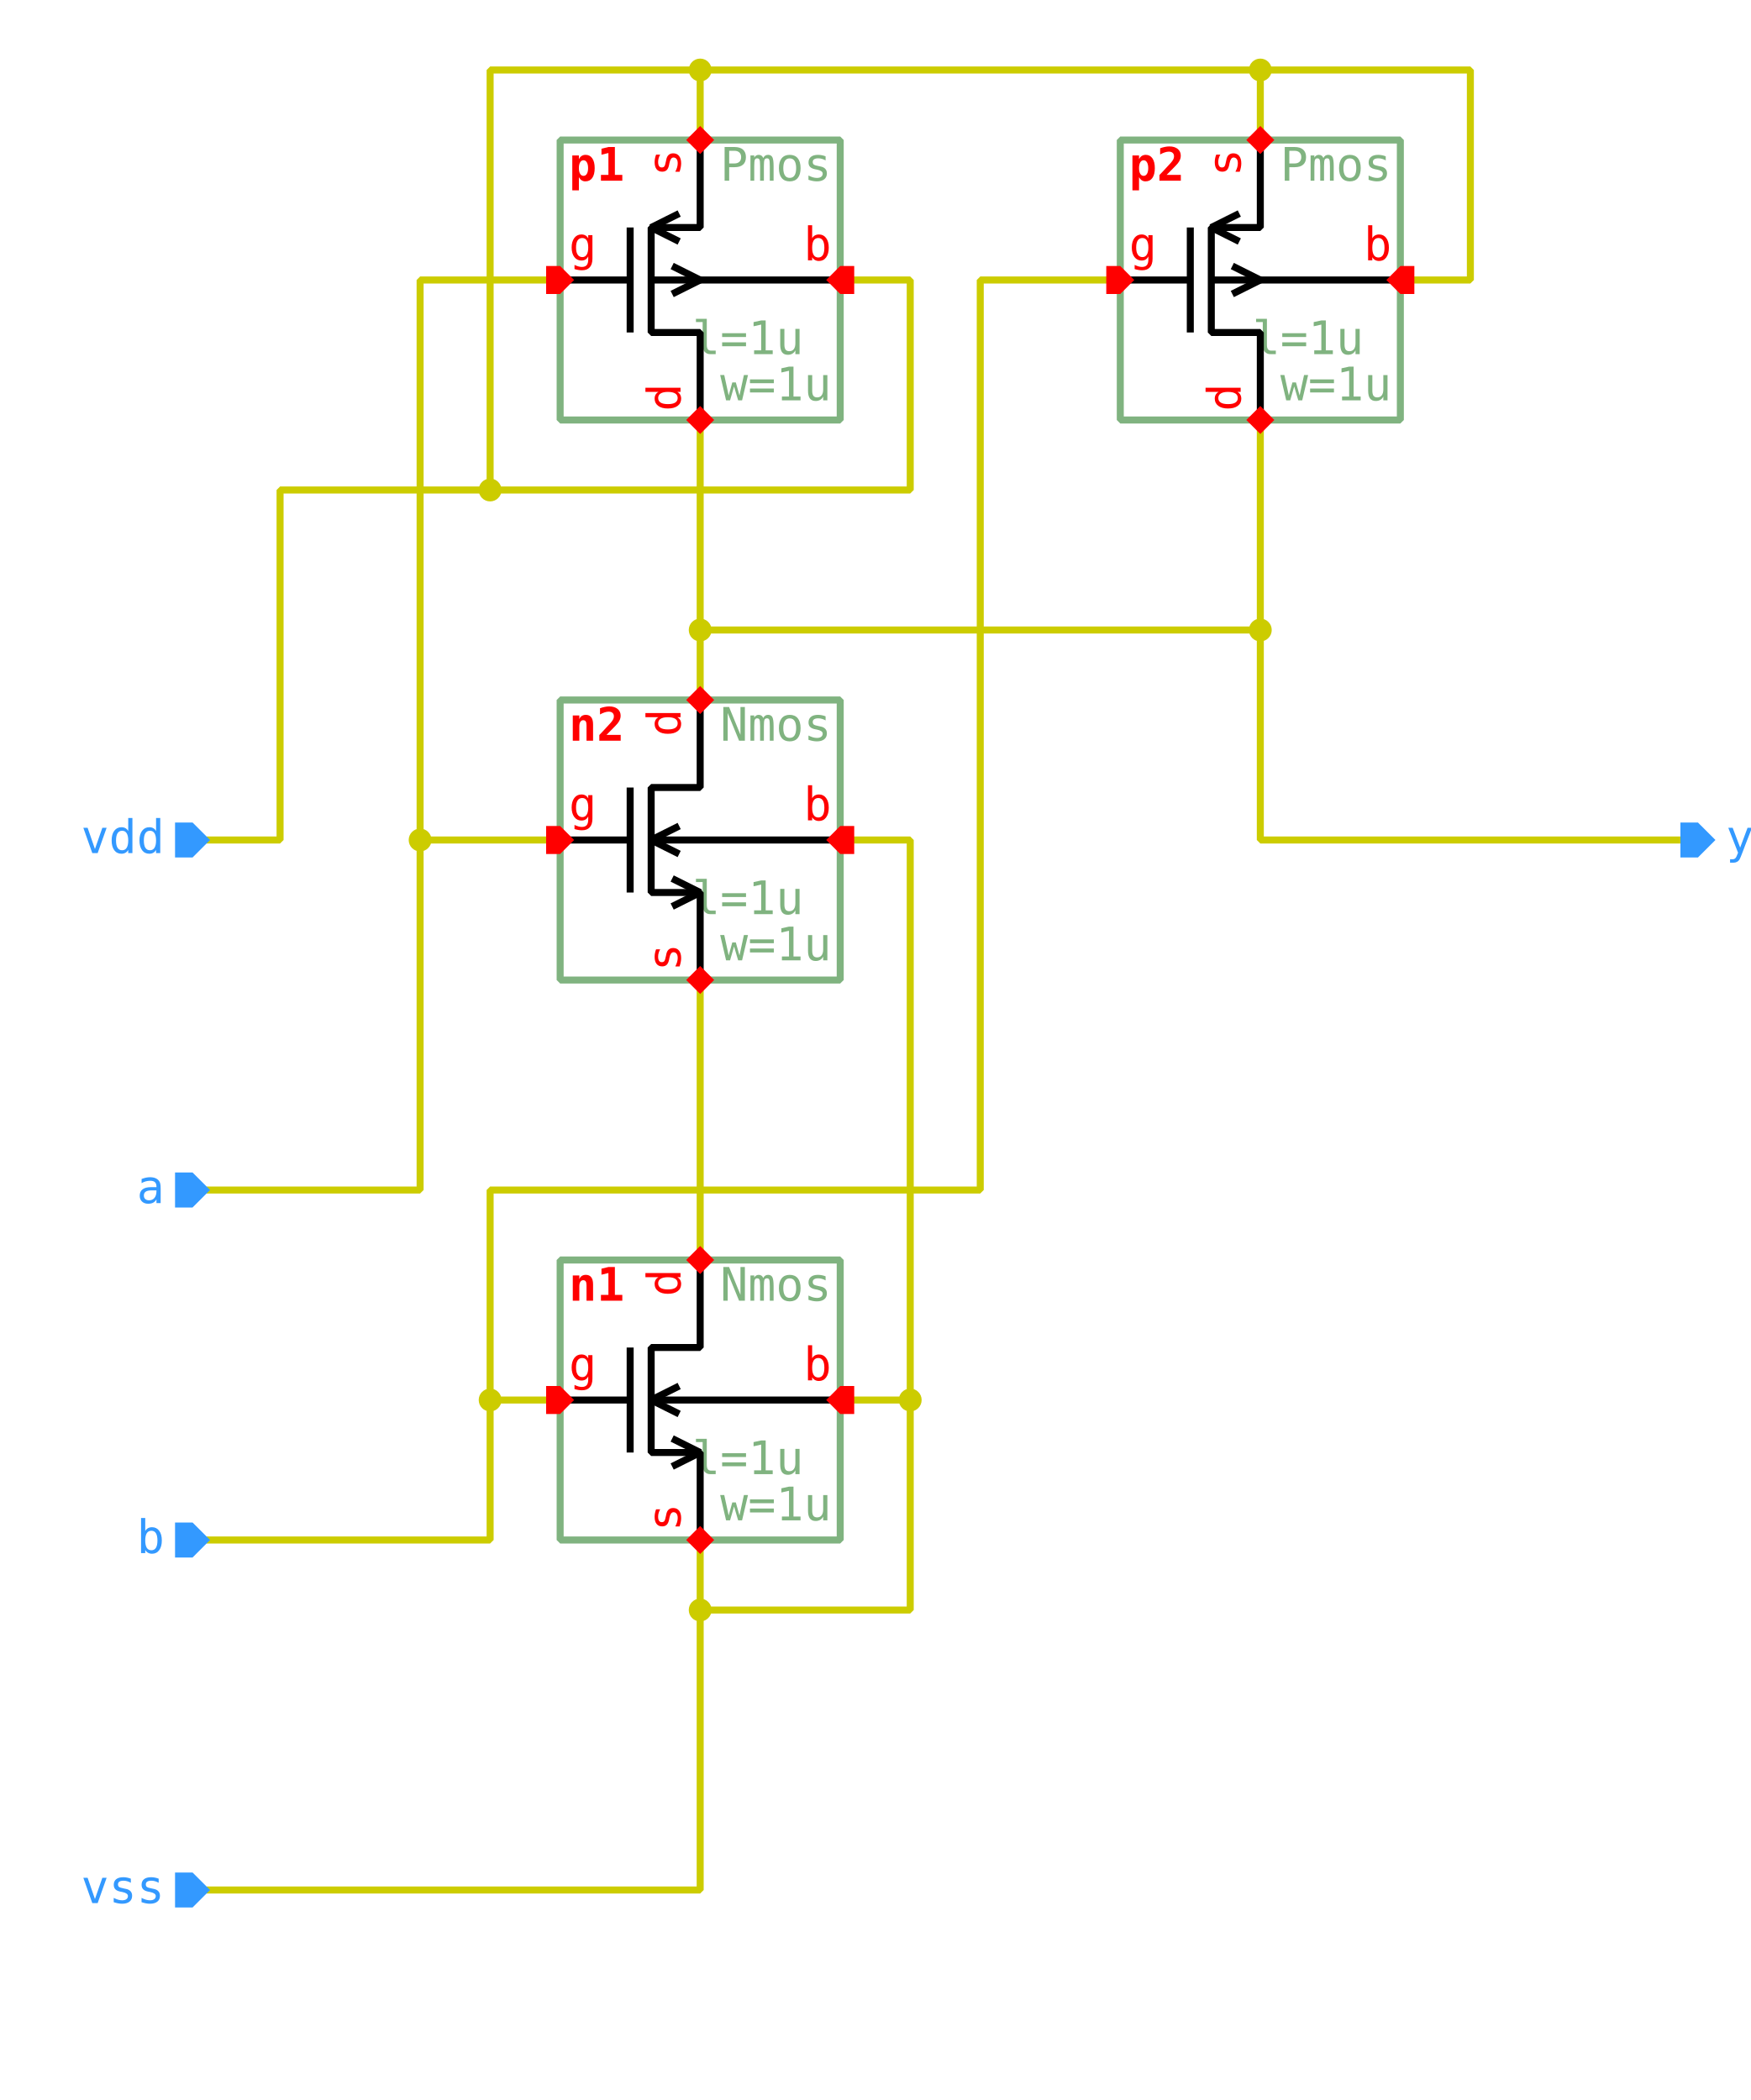
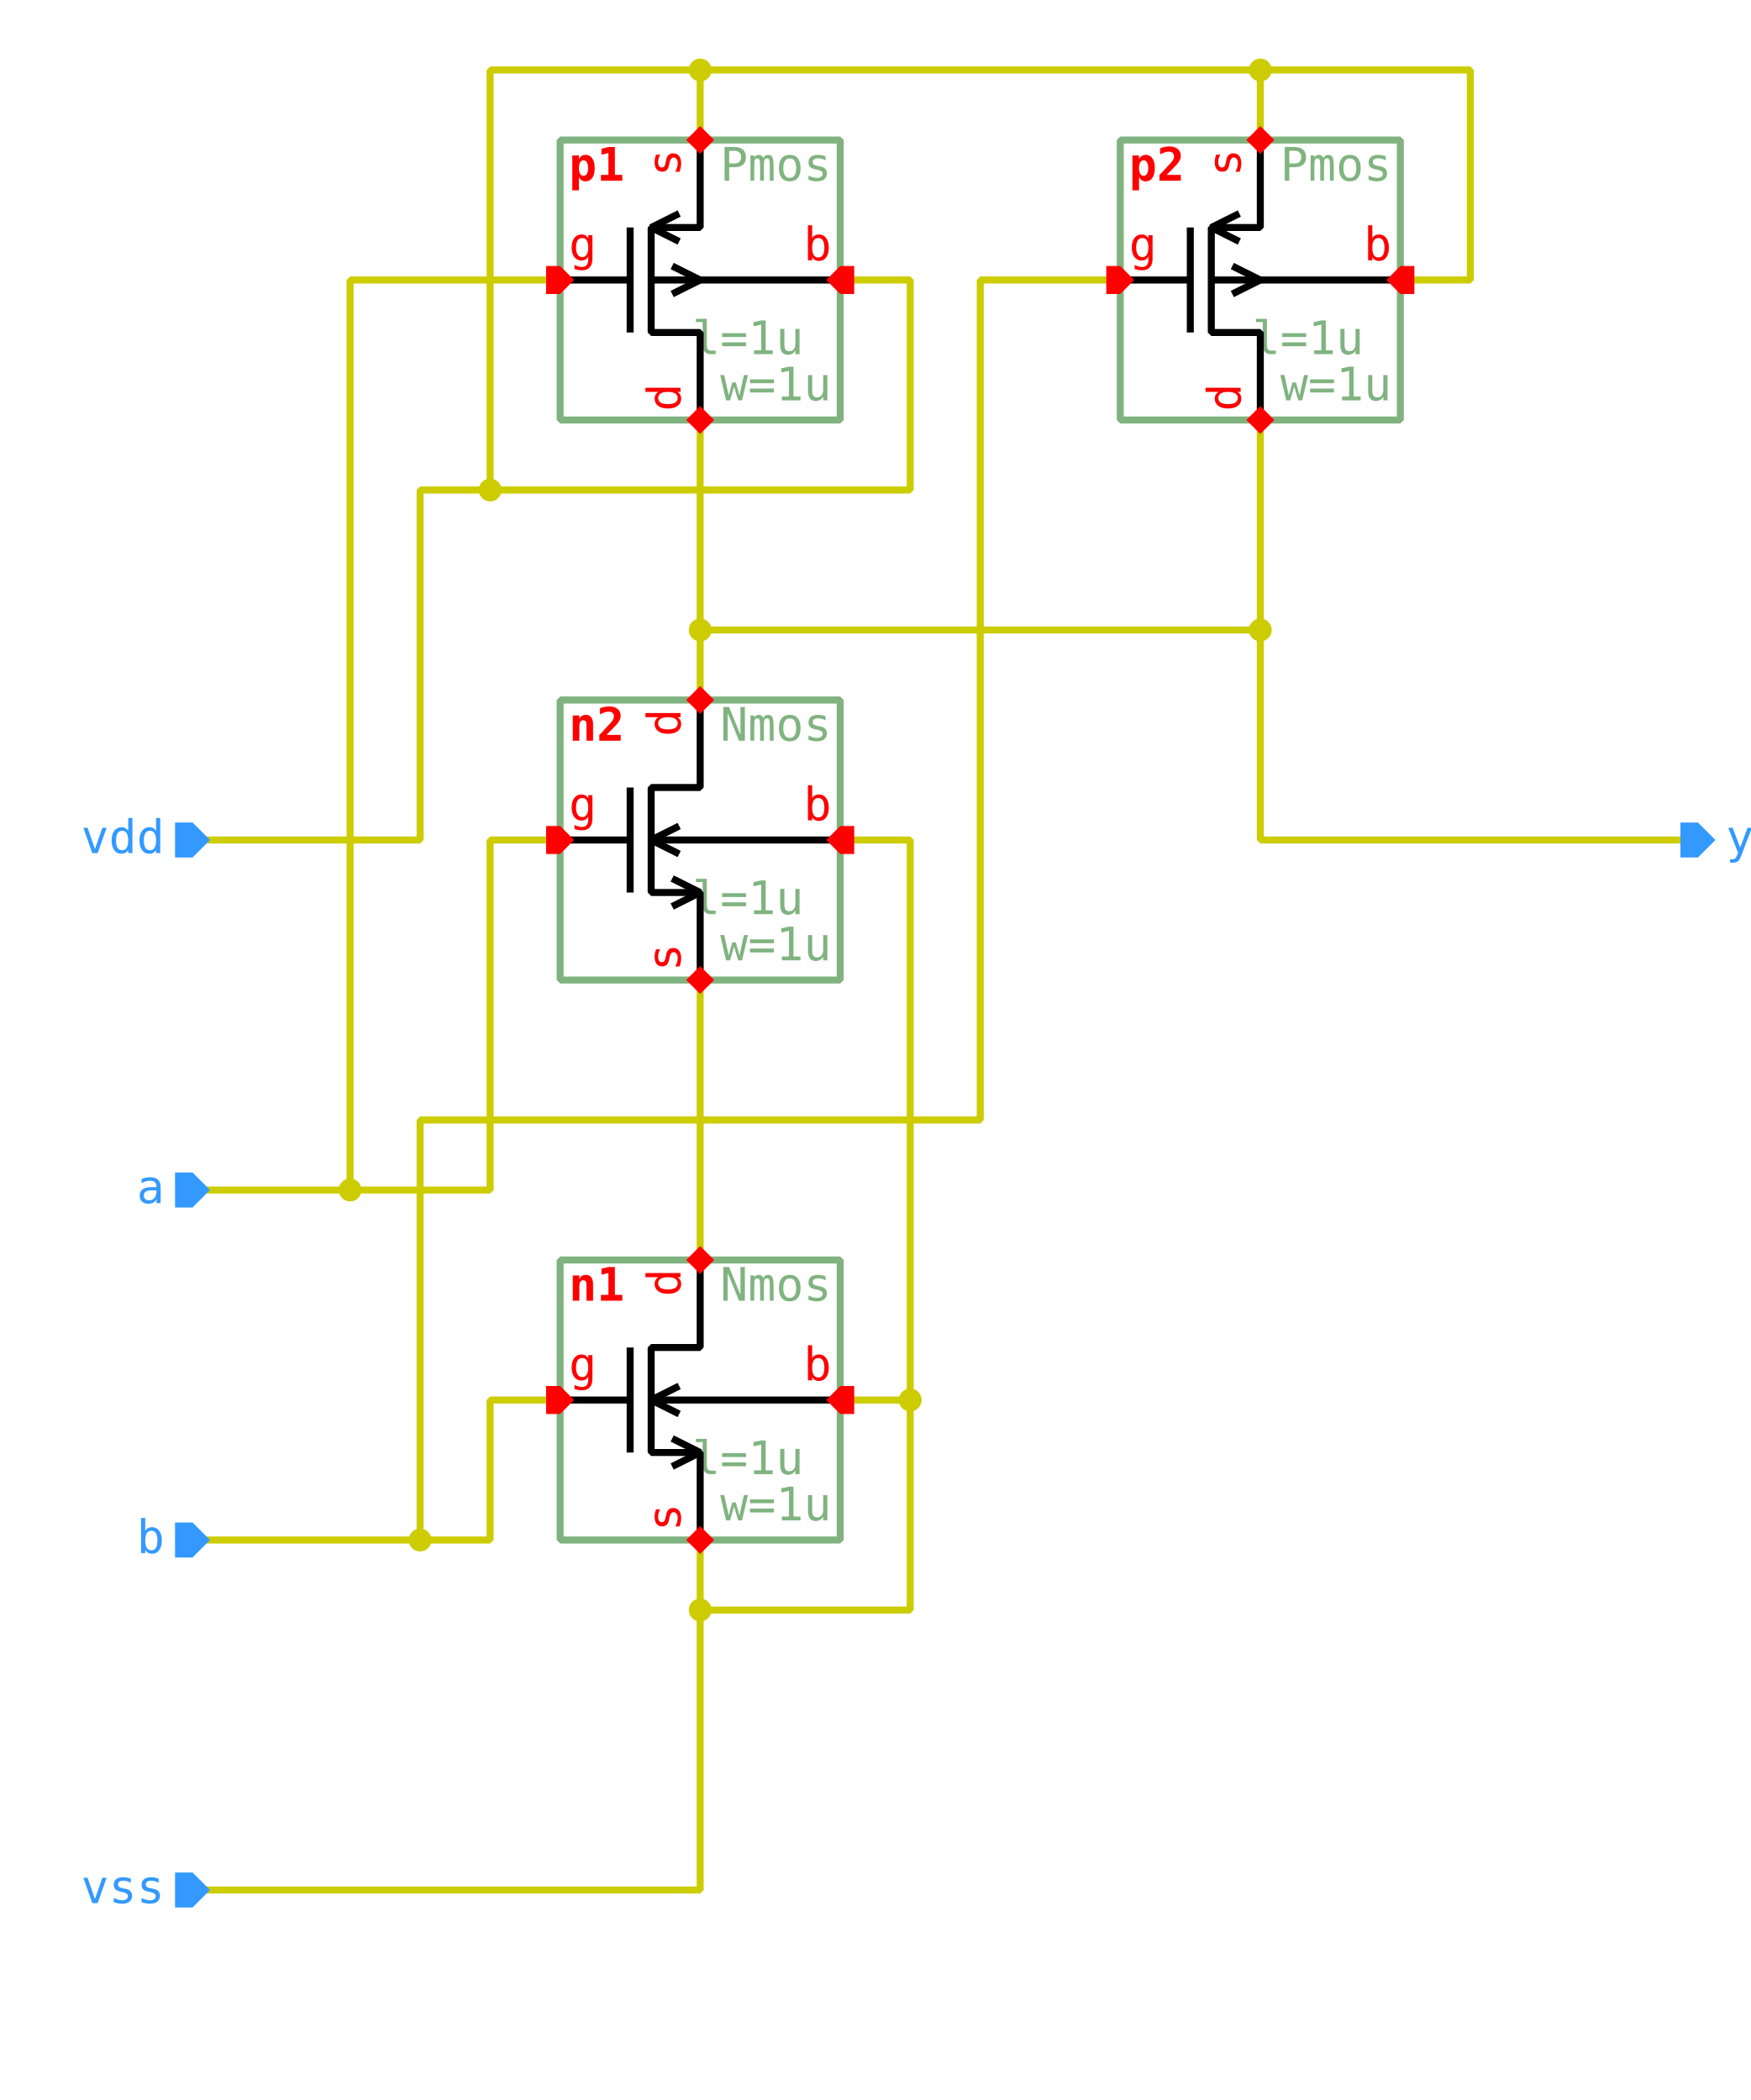
<svg xmlns="http://www.w3.org/2000/svg" width="875.0px" height="1050.0px" viewBox="-1.0 -1.0 25.0 30.0">
  <style type="text/css">svg { stroke-linecap: butt; stroke-linejoin: bevel; } text { font-size: 11pt; font-family: "Inconsolata", monospace; font-stretch: 75%; } .instanceName { font-weight: bold; fill: #f00; } .pinLabel, .pinArrow { fill: #f00; } .params, .cellName { fill: #80b380; } .symbolOutline { stroke: #80b380; } .symbolPoly { stroke: #000; } .symbolOutline, .symbolPoly, .schemWire, .tapPoint { fill: none; stroke-width: 0.1; } .grid { fill: #ccc; } .schemWire, .tapPoint { stroke: #cc0; } .schemWire { stroke-linecap: square; } .connPoint, .tapPointLabel { fill: #cc0; } .portArrow, .portLabel { fill: #39f; }</style>
  <g transform="matrix(1 0 0 -1 0 28.0)">
    <path d="M9.0 15.0 L9.0 11.0" class="schemWire" />
-     <path d="M2.0 7.0 L3.0 7.0 L6.0 7.0 L6.0 9.0 L7.0 9.0" class="schemWire" />
-     <path d="M6.0 9.0 L6.0 12.0 L13.0 12.0 L13.0 25.0 L15.0 25.0" class="schemWire" />
-     <path d="M2.0 12.0 L3.0 12.0 L5.0 12.0 L5.0 17.0 L7.0 17.0" class="schemWire" />
-     <path d="M5.0 17.0 L5.0 25.0 L7.0 25.0" class="schemWire" />
+     <path d="M2.0 7.0 L3.0 7.0 L5.0 7.0 L6.0 7.0 L6.0 9.0 L7.0 9.0" class="schemWire" />
+     <path d="M5.0 7.0 L5.0 13.0 L13.0 13.0 L13.0 25.0 L15.0 25.0" class="schemWire" />
+     <path d="M2.0 12.0 L3.0 12.0 L4.0 12.0 L6.0 12.0 L6.0 17.0 L7.0 17.0" class="schemWire" />
+     <path d="M4.0 12.0 L4.0 25.0 L7.0 25.0" class="schemWire" />
    <path d="M23.0 17.0 L22.0 17.0 L17.0 17.0 L17.0 20.0 L17.0 23.0" class="schemWire" />
    <path d="M17.0 20.0 L9.0 20.0 L9.0 19.0" class="schemWire" />
    <path d="M9.0 20.0 L9.0 23.0" class="schemWire" />
    <path d="M2.0 2.0 L3.0 2.0 L9.0 2.0 L9.0 6.0 L9.0 7.0" class="schemWire" />
    <path d="M9.0 6.0 L12.0 6.0 L12.0 9.0 L11.0 9.0" class="schemWire" />
    <path d="M12.0 9.0 L12.0 17.0 L11.0 17.0" class="schemWire" />
-     <path d="M2.0 17.0 L3.0 17.0 L3.0 22.0 L6.0 22.0 L12.0 22.0 L12.0 25.0 L11.0 25.0" class="schemWire" />
+     <path d="M2.0 17.0 L3.0 17.0 L5.0 17.0 L5.0 22.0 L6.0 22.0 L12.0 22.0 L12.0 25.0 L11.0 25.0" class="schemWire" />
    <path d="M6.0 22.0 L6.0 28.0 L9.0 28.0 L9.0 27.0" class="schemWire" />
    <path d="M9.0 28.0 L17.0 28.0 L17.0 27.0" class="schemWire" />
    <path d="M17.0 28.0 L20.0 28.0 L20.0 25.0 L19.0 25.0" class="schemWire" />
    <circle cx="17.0" cy="20.0" r="0.163" class="connPoint" />
    <circle cx="9.0" cy="20.0" r="0.163" class="connPoint" />
-     <circle cx="5.0" cy="17.0" r="0.163" class="connPoint" />
-     <circle cx="6.0" cy="9.0" r="0.163" class="connPoint" />
+     <circle cx="4.0" cy="12.0" r="0.163" class="connPoint" />
+     <circle cx="5.0" cy="7.0" r="0.163" class="connPoint" />
    <circle cx="17.0" cy="28.0" r="0.163" class="connPoint" />
    <circle cx="9.0" cy="28.0" r="0.163" class="connPoint" />
    <circle cx="6.0" cy="22.0" r="0.163" class="connPoint" />
    <circle cx="9.0" cy="6.0" r="0.163" class="connPoint" />
    <circle cx="12.0" cy="9.0" r="0.163" class="connPoint" />
    <g>
      <rect x="7.0" y="23.0" width="4.0" height="4.0" class="symbolOutline" />
      <text transform="matrix(0.045 0 0 -0.045 10.875 26.875)" dominant-baseline="hanging" text-anchor="end" class="cellName">Pmos</text>
      <text transform="matrix(0.045 0 0 -0.045 10.875 23.125)" dominant-baseline="ideographic" text-anchor="end" class="params">
        <tspan x="0" y="-1em">l=1u</tspan>
        <tspan x="0" y="0em">w=1u</tspan>
      </text>
      <text transform="matrix(0.045 0 0 -0.045 7.125 26.875)" dominant-baseline="hanging" text-anchor="start" class="instanceName">p1</text>
      <path d="M2.0 0.0 L2.0 1.25 L1.3 1.25 L1.3 2.75 L2.0 2.75 L2.0 4.0" transform="matrix(1 0 0 1 7.0 23.0)" class="symbolPoly" />
      <path d="M1.0 1.25 L1.0 2.75" transform="matrix(1 0 0 1 7.0 23.0)" class="symbolPoly" />
      <path d="M0.0 2.0 L1.0 2.0" transform="matrix(1 0 0 1 7.0 23.0)" class="symbolPoly" />
      <path d="M4.0 2.0 L1.3 2.0" transform="matrix(1 0 0 1 7.0 23.0)" class="symbolPoly" />
      <path d="M1.7 2.55 L1.3 2.75 L1.7 2.95" transform="matrix(1 0 0 1 7.0 23.0)" class="symbolPoly" />
      <path d="M1.6 1.8 L2.0 2.0 L1.6 2.2" transform="matrix(1 0 0 1 7.0 23.0)" class="symbolPoly" />
      <path d="M0 0 L0.2 -0.2 L0.2 -0.4 L0 -0.4 L-0.2 -0.4 L-0.2 -0.2 Z" transform="matrix(0 -1 1 0 7.2 25.0)" class="pinArrow" />
      <text transform="matrix(0.045 0 0 -0.045 7.125 25.125)" dominant-baseline="ideographic" text-anchor="start" class="pinLabel">g</text>
      <path d="M0 0 L0.2 -0.2 L0.2 -0.2 L0 -0.4 L-0.2 -0.2 L-0.2 -0.2 Z" transform="matrix(1 0 0 1 9.0 23.2)" class="pinArrow" />
      <text transform="matrix(0 0.045 0.045 0 8.875 23.125)" dominant-baseline="ideographic" text-anchor="start" class="pinLabel">d</text>
      <path d="M0 0 L0.2 -0.2 L0.2 -0.2 L0 -0.4 L-0.2 -0.2 L-0.2 -0.2 Z" transform="matrix(-1 0 0 -1 9.0 26.8)" class="pinArrow" />
      <text transform="matrix(0 0.045 0.045 0 8.875 26.875)" dominant-baseline="ideographic" text-anchor="end" class="pinLabel">s</text>
      <path d="M0 0 L0.2 -0.2 L0.2 -0.4 L0 -0.4 L-0.2 -0.4 L-0.2 -0.2 Z" transform="matrix(0 1 -1 0 10.8 25.0)" class="pinArrow" />
      <text transform="matrix(0.045 0 0 -0.045 10.875 25.125)" dominant-baseline="ideographic" text-anchor="end" class="pinLabel">b</text>
    </g>
    <g>
      <rect x="15.0" y="23.0" width="4.0" height="4.0" class="symbolOutline" />
      <text transform="matrix(0.045 0 0 -0.045 18.875 26.875)" dominant-baseline="hanging" text-anchor="end" class="cellName">Pmos</text>
      <text transform="matrix(0.045 0 0 -0.045 18.875 23.125)" dominant-baseline="ideographic" text-anchor="end" class="params">
        <tspan x="0" y="-1em">l=1u</tspan>
        <tspan x="0" y="0em">w=1u</tspan>
      </text>
      <text transform="matrix(0.045 0 0 -0.045 15.125 26.875)" dominant-baseline="hanging" text-anchor="start" class="instanceName">p2</text>
      <path d="M2.0 0.0 L2.0 1.25 L1.3 1.25 L1.3 2.75 L2.0 2.75 L2.0 4.0" transform="matrix(1 0 0 1 15.0 23.0)" class="symbolPoly" />
      <path d="M1.0 1.25 L1.0 2.75" transform="matrix(1 0 0 1 15.0 23.0)" class="symbolPoly" />
      <path d="M0.0 2.0 L1.0 2.0" transform="matrix(1 0 0 1 15.0 23.0)" class="symbolPoly" />
      <path d="M4.0 2.0 L1.3 2.0" transform="matrix(1 0 0 1 15.0 23.0)" class="symbolPoly" />
      <path d="M1.7 2.55 L1.3 2.75 L1.7 2.95" transform="matrix(1 0 0 1 15.0 23.0)" class="symbolPoly" />
      <path d="M1.6 1.8 L2.0 2.0 L1.6 2.2" transform="matrix(1 0 0 1 15.0 23.0)" class="symbolPoly" />
      <path d="M0 0 L0.2 -0.2 L0.2 -0.4 L0 -0.4 L-0.2 -0.4 L-0.2 -0.2 Z" transform="matrix(0 -1 1 0 15.2 25.0)" class="pinArrow" />
      <text transform="matrix(0.045 0 0 -0.045 15.125 25.125)" dominant-baseline="ideographic" text-anchor="start" class="pinLabel">g</text>
      <path d="M0 0 L0.2 -0.2 L0.2 -0.2 L0 -0.4 L-0.2 -0.2 L-0.2 -0.2 Z" transform="matrix(1 0 0 1 17.0 23.2)" class="pinArrow" />
      <text transform="matrix(0 0.045 0.045 0 16.875 23.125)" dominant-baseline="ideographic" text-anchor="start" class="pinLabel">d</text>
      <path d="M0 0 L0.2 -0.2 L0.2 -0.2 L0 -0.4 L-0.2 -0.2 L-0.2 -0.2 Z" transform="matrix(-1 0 0 -1 17.0 26.8)" class="pinArrow" />
      <text transform="matrix(0 0.045 0.045 0 16.875 26.875)" dominant-baseline="ideographic" text-anchor="end" class="pinLabel">s</text>
      <path d="M0 0 L0.2 -0.2 L0.2 -0.4 L0 -0.4 L-0.2 -0.4 L-0.2 -0.2 Z" transform="matrix(0 1 -1 0 18.8 25.0)" class="pinArrow" />
      <text transform="matrix(0.045 0 0 -0.045 18.875 25.125)" dominant-baseline="ideographic" text-anchor="end" class="pinLabel">b</text>
    </g>
    <g>
      <rect x="7.0" y="15.0" width="4.0" height="4.0" class="symbolOutline" />
      <text transform="matrix(0.045 0 0 -0.045 10.875 18.875)" dominant-baseline="hanging" text-anchor="end" class="cellName">Nmos</text>
      <text transform="matrix(0.045 0 0 -0.045 10.875 15.125)" dominant-baseline="ideographic" text-anchor="end" class="params">
        <tspan x="0" y="-1em">l=1u</tspan>
        <tspan x="0" y="0em">w=1u</tspan>
      </text>
      <text transform="matrix(0.045 0 0 -0.045 7.125 18.875)" dominant-baseline="hanging" text-anchor="start" class="instanceName">n2</text>
      <path d="M2.0 0.0 L2.0 1.25 L1.3 1.25 L1.3 2.75 L2.0 2.75 L2.0 4.0" transform="matrix(1 0 0 1 7.0 15.0)" class="symbolPoly" />
      <path d="M1.0 1.25 L1.0 2.75" transform="matrix(1 0 0 1 7.0 15.0)" class="symbolPoly" />
      <path d="M0.0 2.0 L1.0 2.0" transform="matrix(1 0 0 1 7.0 15.0)" class="symbolPoly" />
      <path d="M4.0 2.0 L1.3 2.0" transform="matrix(1 0 0 1 7.0 15.0)" class="symbolPoly" />
      <path d="M1.7 1.8 L1.3 2.0 L1.7 2.2" transform="matrix(1 0 0 1 7.0 15.0)" class="symbolPoly" />
      <path d="M1.6 1.05 L2.0 1.25 L1.6 1.45" transform="matrix(1 0 0 1 7.0 15.0)" class="symbolPoly" />
      <path d="M0 0 L0.2 -0.2 L0.2 -0.4 L0 -0.4 L-0.2 -0.4 L-0.2 -0.2 Z" transform="matrix(0 -1 1 0 7.2 17.0)" class="pinArrow" />
      <text transform="matrix(0.045 0 0 -0.045 7.125 17.125)" dominant-baseline="ideographic" text-anchor="start" class="pinLabel">g</text>
      <path d="M0 0 L0.2 -0.2 L0.2 -0.2 L0 -0.4 L-0.2 -0.2 L-0.2 -0.2 Z" transform="matrix(1 0 0 1 9.0 15.2)" class="pinArrow" />
      <text transform="matrix(0 0.045 0.045 0 8.875 15.125)" dominant-baseline="ideographic" text-anchor="start" class="pinLabel">s</text>
      <path d="M0 0 L0.2 -0.2 L0.2 -0.2 L0 -0.4 L-0.2 -0.2 L-0.2 -0.2 Z" transform="matrix(-1 0 0 -1 9.0 18.8)" class="pinArrow" />
      <text transform="matrix(0 0.045 0.045 0 8.875 18.875)" dominant-baseline="ideographic" text-anchor="end" class="pinLabel">d</text>
      <path d="M0 0 L0.2 -0.2 L0.2 -0.4 L0 -0.4 L-0.2 -0.4 L-0.2 -0.2 Z" transform="matrix(0 1 -1 0 10.8 17.0)" class="pinArrow" />
      <text transform="matrix(0.045 0 0 -0.045 10.875 17.125)" dominant-baseline="ideographic" text-anchor="end" class="pinLabel">b</text>
    </g>
    <g>
      <rect x="7.0" y="7.0" width="4.0" height="4.0" class="symbolOutline" />
      <text transform="matrix(0.045 0 0 -0.045 10.875 10.875)" dominant-baseline="hanging" text-anchor="end" class="cellName">Nmos</text>
      <text transform="matrix(0.045 0 0 -0.045 10.875 7.125)" dominant-baseline="ideographic" text-anchor="end" class="params">
        <tspan x="0" y="-1em">l=1u</tspan>
        <tspan x="0" y="0em">w=1u</tspan>
      </text>
      <text transform="matrix(0.045 0 0 -0.045 7.125 10.875)" dominant-baseline="hanging" text-anchor="start" class="instanceName">n1</text>
      <path d="M2.0 0.0 L2.0 1.25 L1.3 1.25 L1.3 2.75 L2.0 2.75 L2.0 4.0" transform="matrix(1 0 0 1 7.0 7.0)" class="symbolPoly" />
      <path d="M1.0 1.25 L1.0 2.75" transform="matrix(1 0 0 1 7.0 7.0)" class="symbolPoly" />
      <path d="M0.0 2.0 L1.0 2.0" transform="matrix(1 0 0 1 7.0 7.0)" class="symbolPoly" />
      <path d="M4.0 2.0 L1.3 2.0" transform="matrix(1 0 0 1 7.0 7.0)" class="symbolPoly" />
      <path d="M1.7 1.8 L1.3 2.0 L1.7 2.2" transform="matrix(1 0 0 1 7.0 7.0)" class="symbolPoly" />
      <path d="M1.6 1.05 L2.0 1.25 L1.6 1.45" transform="matrix(1 0 0 1 7.0 7.0)" class="symbolPoly" />
      <path d="M0 0 L0.2 -0.2 L0.2 -0.4 L0 -0.4 L-0.2 -0.4 L-0.2 -0.2 Z" transform="matrix(0 -1 1 0 7.2 9.0)" class="pinArrow" />
      <text transform="matrix(0.045 0 0 -0.045 7.125 9.125)" dominant-baseline="ideographic" text-anchor="start" class="pinLabel">g</text>
      <path d="M0 0 L0.2 -0.2 L0.2 -0.2 L0 -0.4 L-0.2 -0.2 L-0.2 -0.2 Z" transform="matrix(1 0 0 1 9.0 7.2)" class="pinArrow" />
      <text transform="matrix(0 0.045 0.045 0 8.875 7.125)" dominant-baseline="ideographic" text-anchor="start" class="pinLabel">s</text>
      <path d="M0 0 L0.2 -0.2 L0.2 -0.2 L0 -0.4 L-0.2 -0.2 L-0.2 -0.2 Z" transform="matrix(-1 0 0 -1 9.0 10.8)" class="pinArrow" />
      <text transform="matrix(0 0.045 0.045 0 8.875 10.875)" dominant-baseline="ideographic" text-anchor="end" class="pinLabel">d</text>
      <path d="M0 0 L0.2 -0.2 L0.2 -0.4 L0 -0.4 L-0.2 -0.4 L-0.2 -0.2 Z" transform="matrix(0 1 -1 0 10.8 9.0)" class="pinArrow" />
      <text transform="matrix(0.045 0 0 -0.045 10.875 9.125)" dominant-baseline="ideographic" text-anchor="end" class="pinLabel">b</text>
    </g>
    <g>
      <path d="M0 0 L0.25 0 L0.25 -0.25 L0 -0.5 L-0.25 -0.25 L-0.25 0 Z" transform="matrix(0 1 -1 0 23.0 17.0)" class="portArrow" />
      <text transform="matrix(0.045 0 0 -0.045 23.65 17.0)" dominant-baseline="middle" text-anchor="start" class="portLabel">y</text>
    </g>
    <g>
      <path d="M0 0 L0.25 -0.25 L0.25 -0.5 L0 -0.5 L-0.25 -0.5 L-0.25 -0.25 Z" transform="matrix(0 -1 1 0 2.0 12.0)" class="portArrow" />
      <text transform="matrix(0.045 0 0 -0.045 1.35 12.0)" dominant-baseline="middle" text-anchor="end" class="portLabel">a</text>
    </g>
    <g>
      <path d="M0 0 L0.25 -0.25 L0.25 -0.5 L0 -0.5 L-0.25 -0.5 L-0.25 -0.25 Z" transform="matrix(0 -1 1 0 2.0 7.0)" class="portArrow" />
      <text transform="matrix(0.045 0 0 -0.045 1.35 7.0)" dominant-baseline="middle" text-anchor="end" class="portLabel">b</text>
    </g>
    <g>
      <path d="M0 0 L0.25 -0.25 L0.25 -0.5 L0 -0.5 L-0.25 -0.5 L-0.25 -0.25 Z" transform="matrix(0 -1 1 0 2.0 17.0)" class="portArrow" />
      <text transform="matrix(0.045 0 0 -0.045 1.35 17.0)" dominant-baseline="middle" text-anchor="end" class="portLabel">vdd</text>
    </g>
    <g>
      <path d="M0 0 L0.25 -0.25 L0.25 -0.5 L0 -0.5 L-0.25 -0.5 L-0.25 -0.25 Z" transform="matrix(0 -1 1 0 2.0 2.0)" class="portArrow" />
      <text transform="matrix(0.045 0 0 -0.045 1.35 2.0)" dominant-baseline="middle" text-anchor="end" class="portLabel">vss</text>
    </g>
  </g>
</svg>
